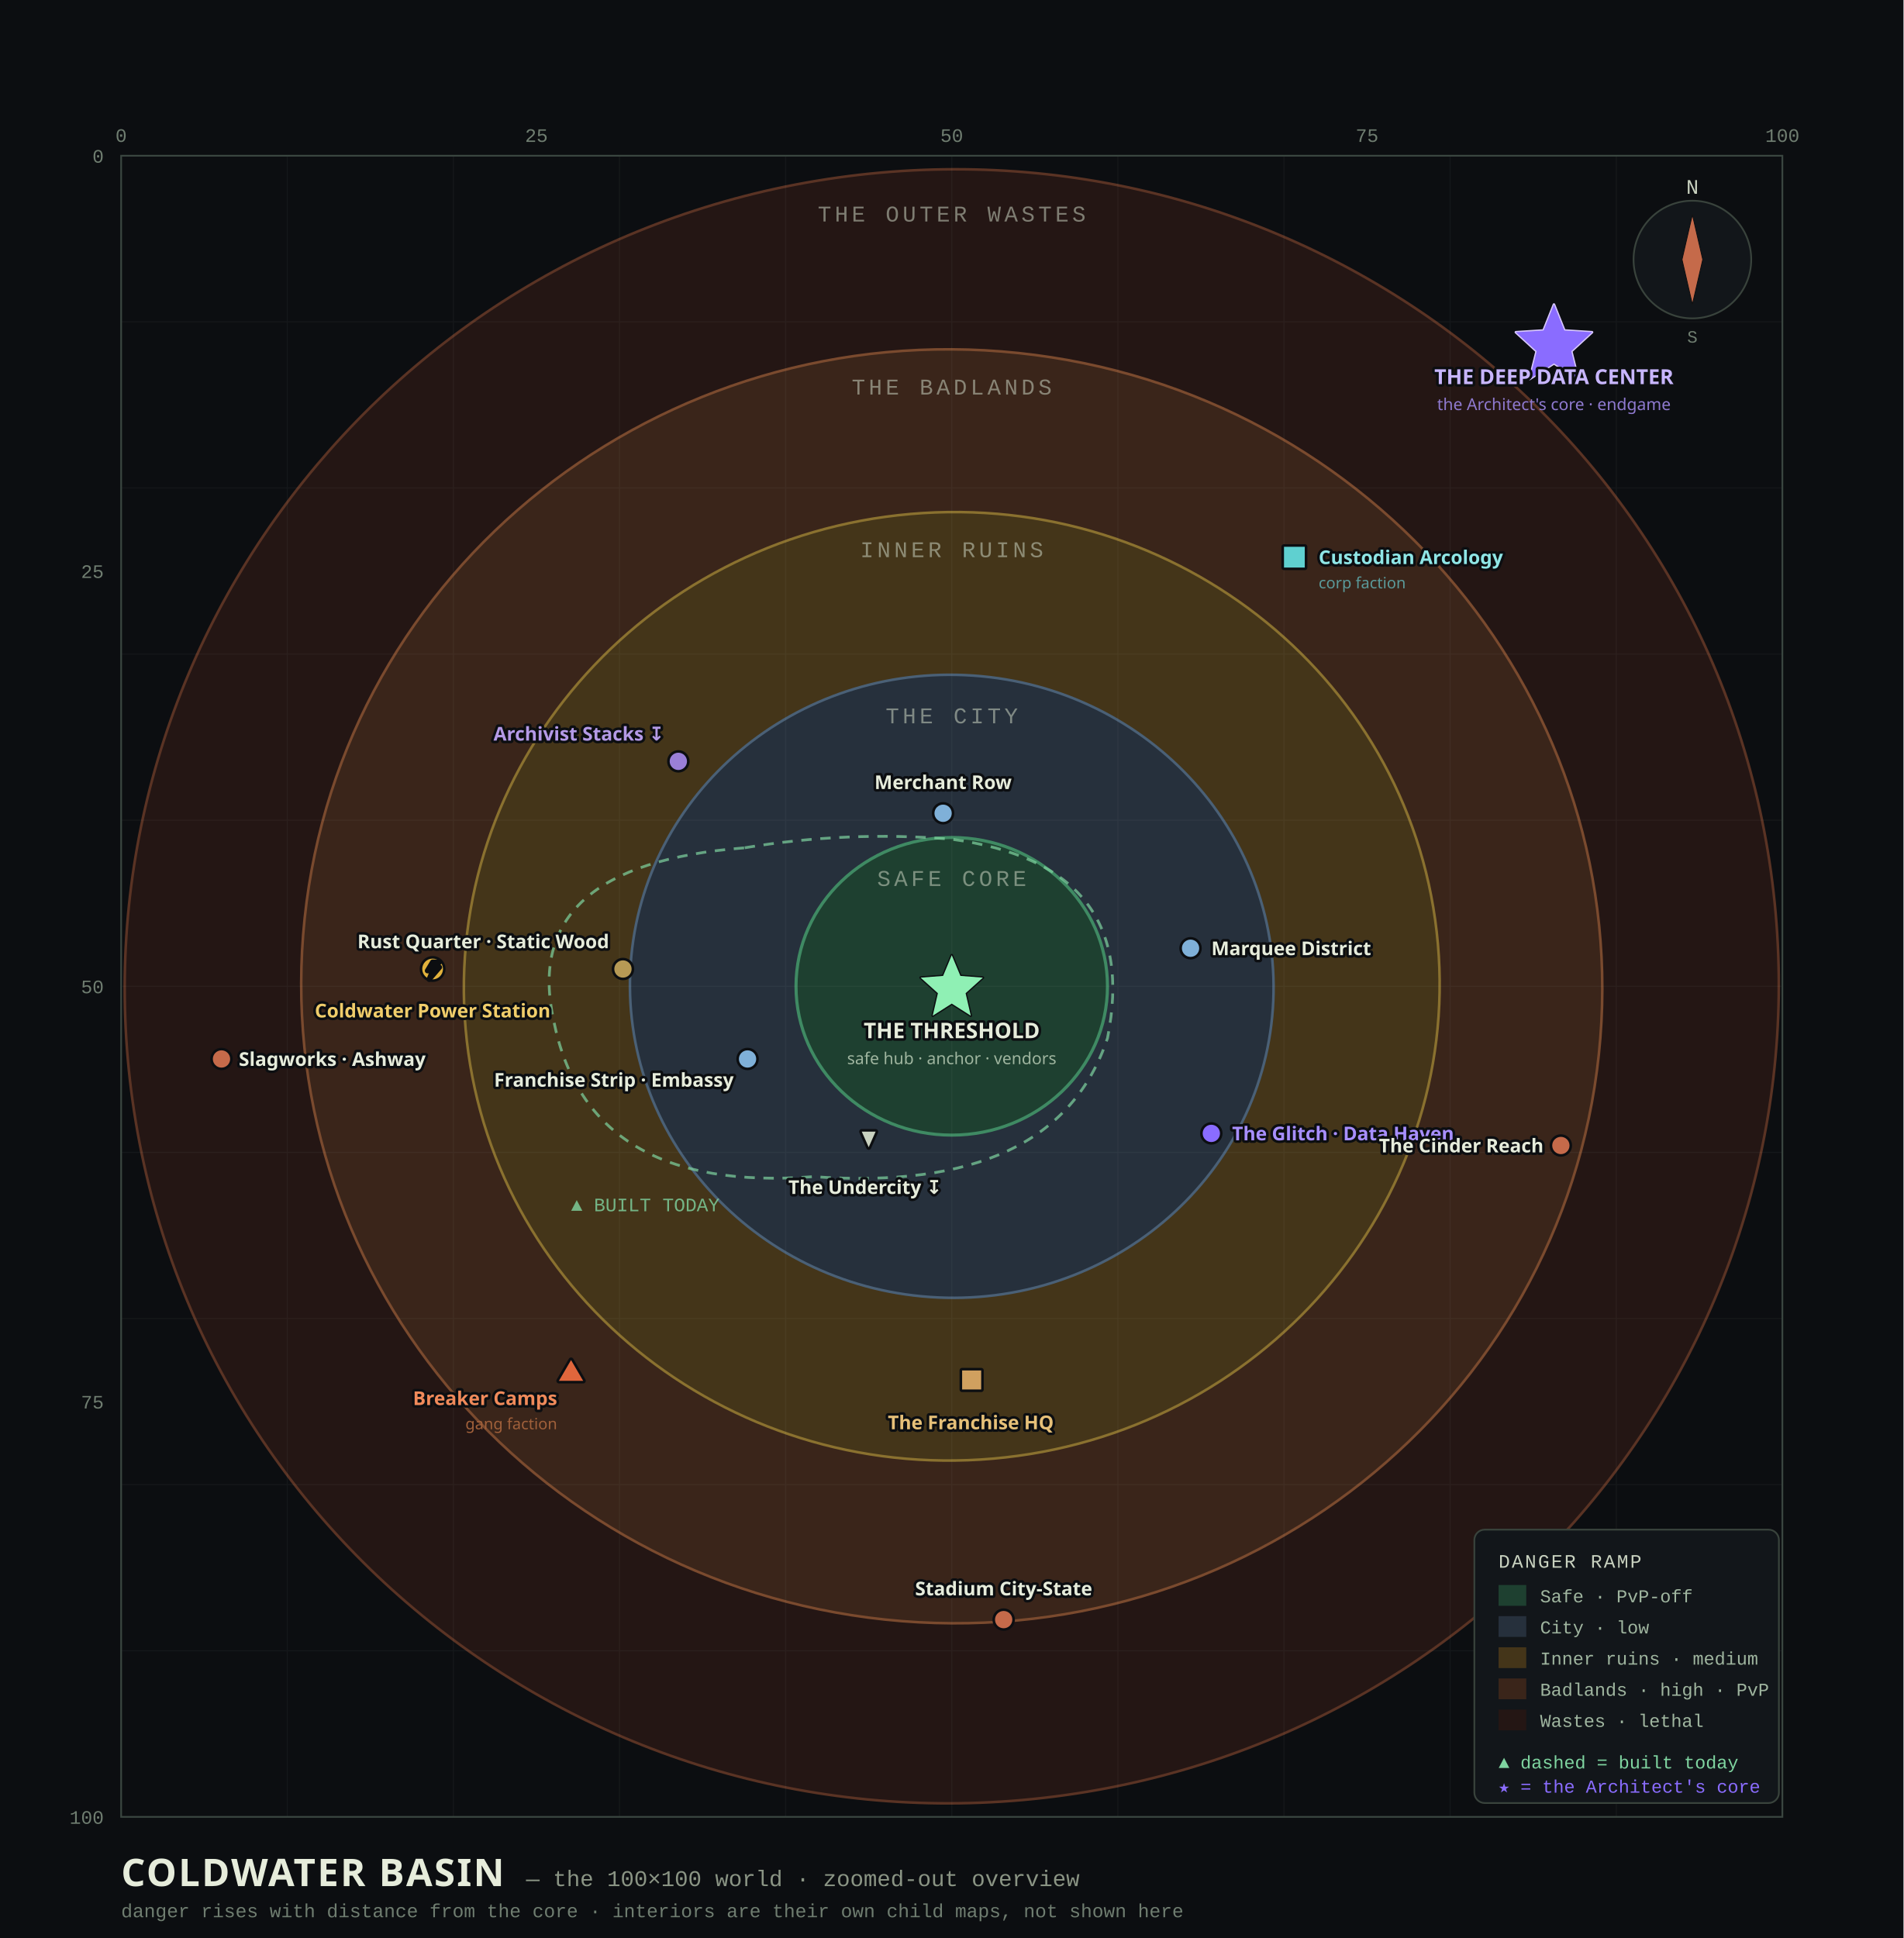
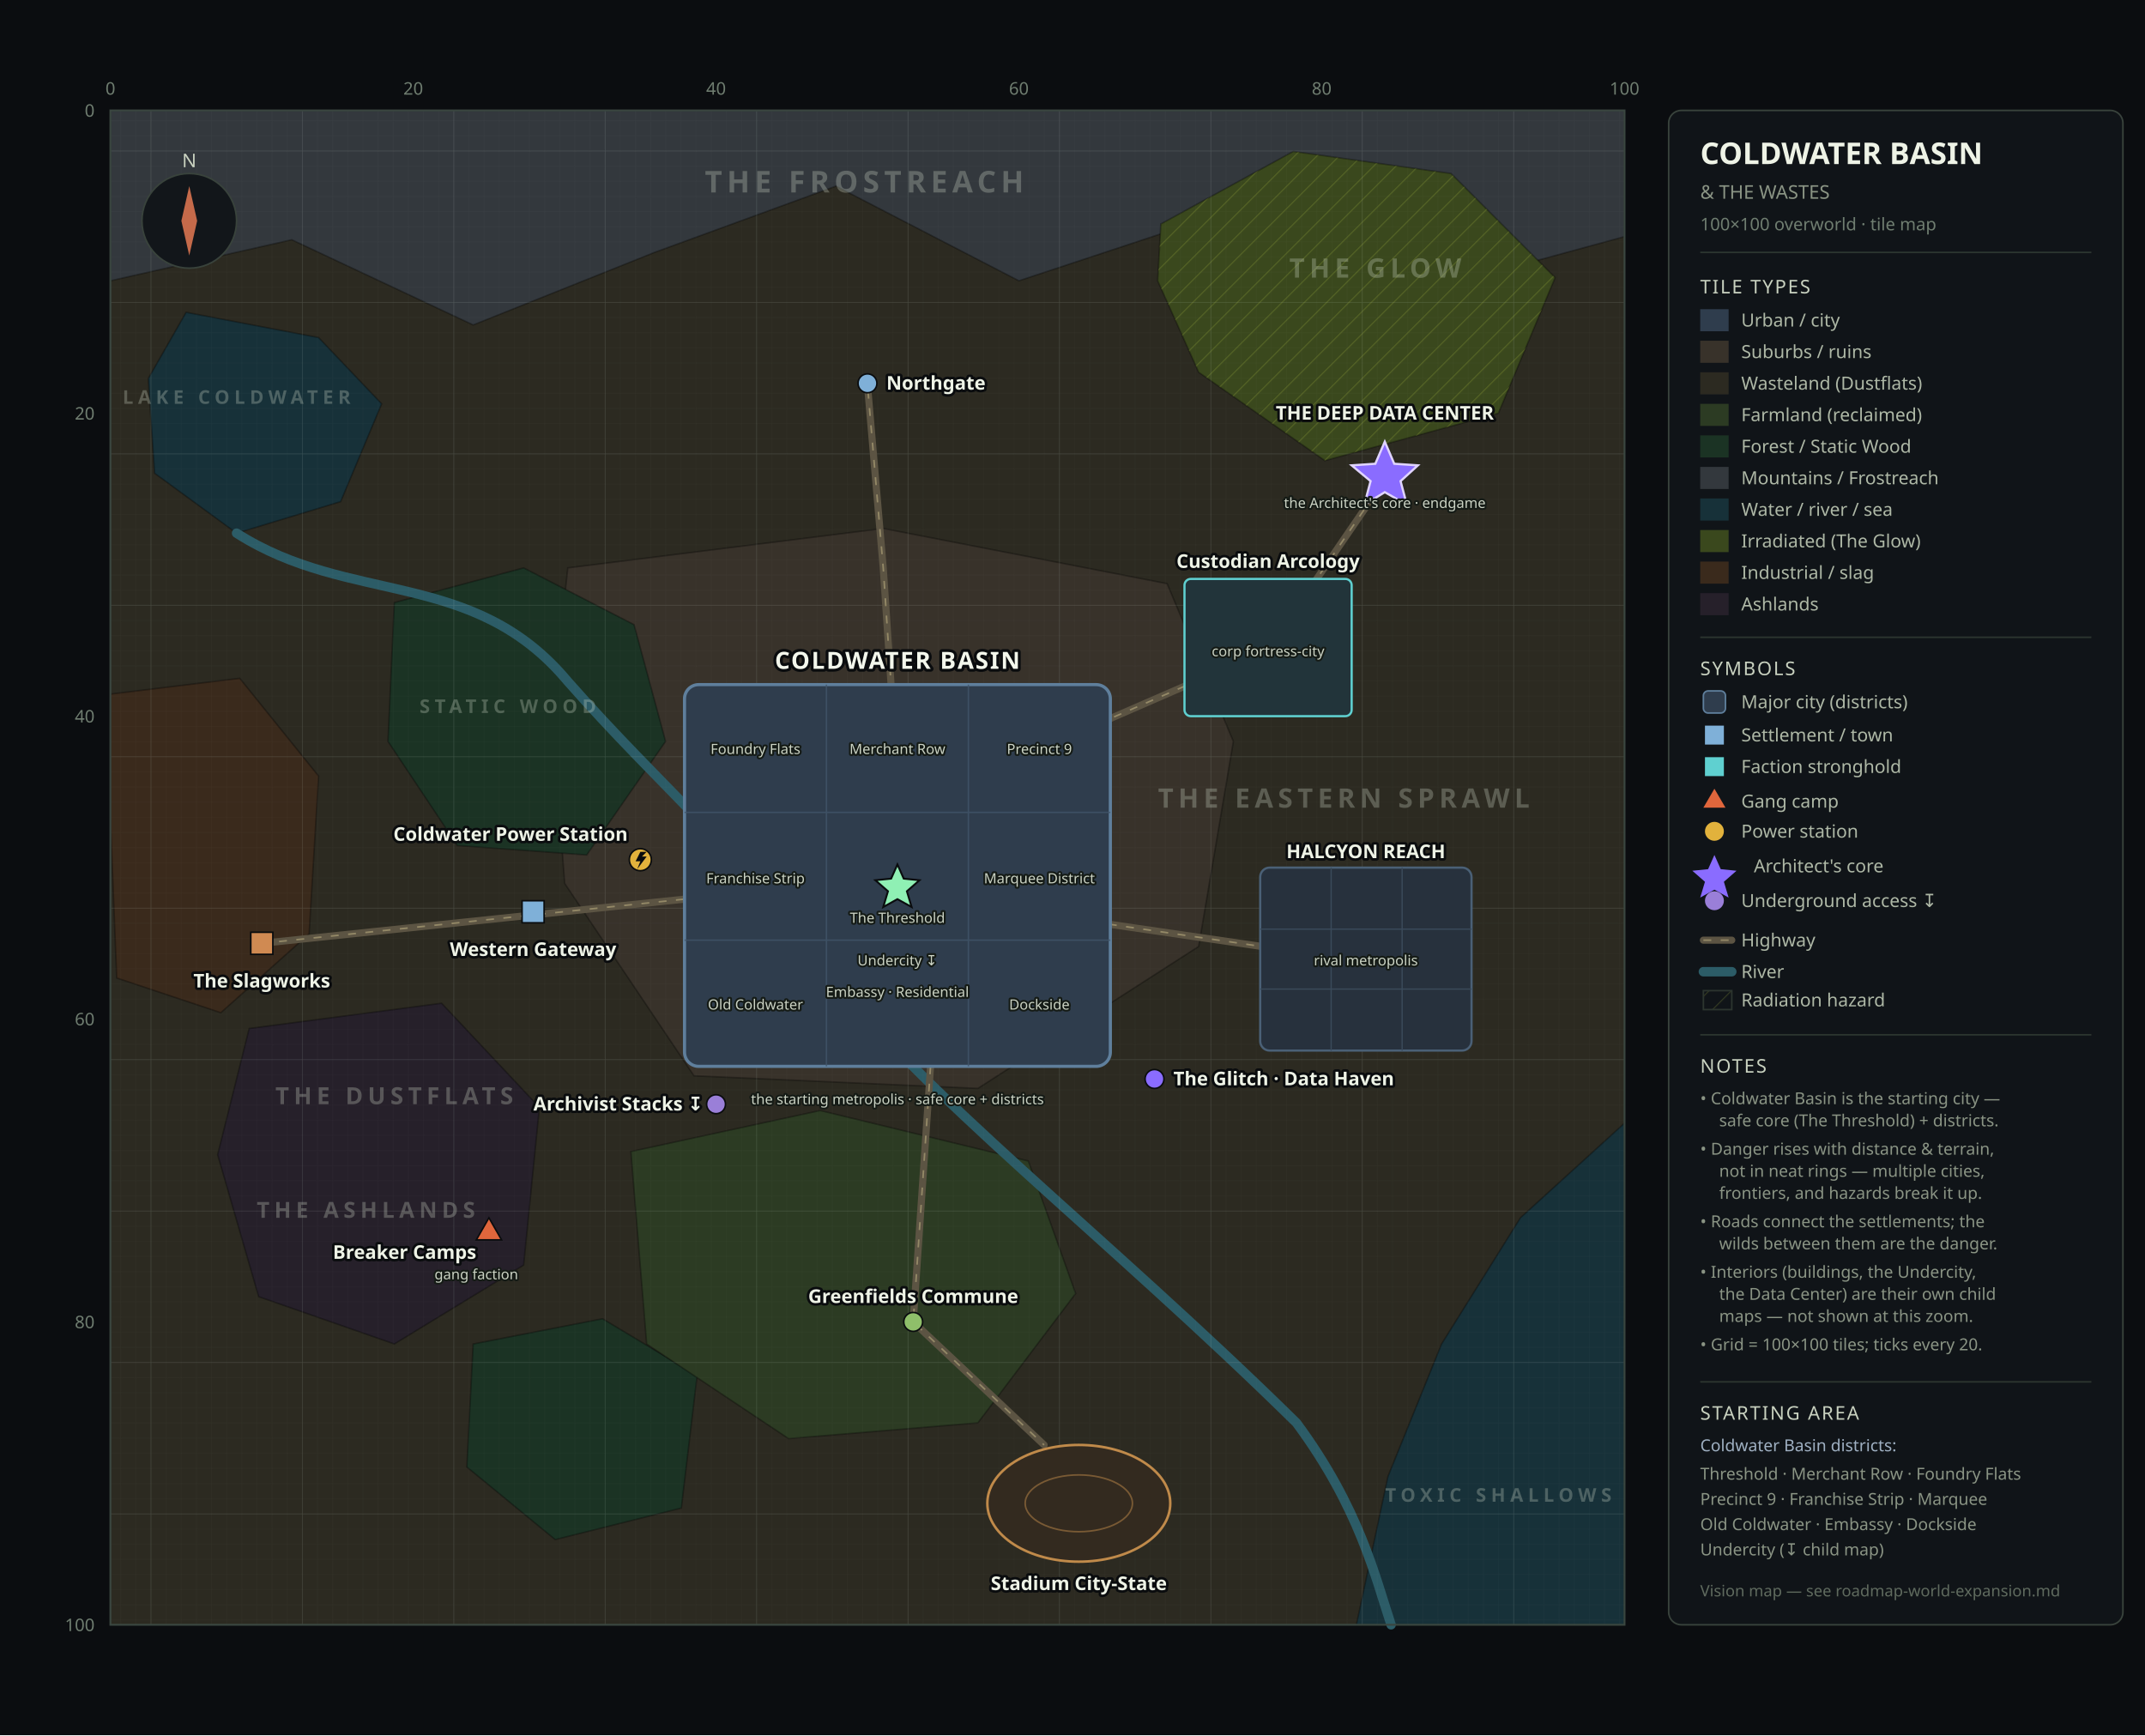
- <svg xmlns="http://www.w3.org/2000/svg" viewBox="0 0 1100 1120" role="img" aria-labelledby="mapTitle mapDesc" font-family="system-ui, sans-serif">
-   <rect x="0" y="0" width="1100" height="1120" fill="#0c0e11" />
-   <ellipse cx="550" cy="570" rx="478" ry="472" fill="#241614" stroke="#5a3324" stroke-width="1.5" transform="rotate(-8 550 570)" />
-   <ellipse cx="550" cy="570" rx="376" ry="368" fill="#3a251a" stroke="#7a4a2e" stroke-width="1.5" transform="rotate(6 550 570)" />
-   <ellipse cx="550" cy="570" rx="282" ry="274" fill="#443519" stroke="#8a712f" stroke-width="1.5" transform="rotate(-5 550 570)" />
-   <ellipse cx="550" cy="570" rx="186" ry="180" fill="#26303c" stroke="#4a6076" stroke-width="1.5" transform="rotate(4 550 570)" />
-   <ellipse cx="550" cy="570" rx="90" ry="86" fill="#1e4030" stroke="#3f8a63" stroke-width="1.8" />
-   <g font-size="13" fill="#c9d2c0" opacity="0.55" font-family="'Courier New', monospace" letter-spacing="2">
-     <text x="550" y="512" text-anchor="middle">SAFE CORE</text>
-     <text x="550" y="418" text-anchor="middle">THE CITY</text>
-     <text x="550" y="322" text-anchor="middle">INNER RUINS</text>
-     <text x="550" y="228" text-anchor="middle">THE BADLANDS</text>
-     <text x="550" y="128" text-anchor="middle">THE OUTER WASTES</text>
-   </g>
-   <g stroke="#c9d8cc" stroke-width="0.6" opacity="0.05">
-     <line x1="166" y1="90" x2="166" y2="1050" />
-     <line x1="262" y1="90" x2="262" y2="1050" />
-     <line x1="358" y1="90" x2="358" y2="1050" />
-     <line x1="454" y1="90" x2="454" y2="1050" />
-     <line x1="550" y1="90" x2="550" y2="1050" />
-     <line x1="646" y1="90" x2="646" y2="1050" />
-     <line x1="742" y1="90" x2="742" y2="1050" />
-     <line x1="838" y1="90" x2="838" y2="1050" />
-     <line x1="934" y1="90" x2="934" y2="1050" />
-     <line x1="70" y1="186" x2="1030" y2="186" />
-     <line x1="70" y1="282" x2="1030" y2="282" />
-     <line x1="70" y1="378" x2="1030" y2="378" />
-     <line x1="70" y1="474" x2="1030" y2="474" />
-     <line x1="70" y1="570" x2="1030" y2="570" />
-     <line x1="70" y1="666" x2="1030" y2="666" />
-     <line x1="70" y1="762" x2="1030" y2="762" />
-     <line x1="70" y1="858" x2="1030" y2="858" />
-     <line x1="70" y1="954" x2="1030" y2="954" />
-   </g>
-   <rect x="70" y="90" width="960" height="960" fill="none" stroke="#3a4640" stroke-width="1" />
-   <g font-size="11" fill="#6f7d70" font-family="'Courier New', monospace">
-     <text x="70" y="82" text-anchor="middle">0</text>
-     <text x="310" y="82" text-anchor="middle">25</text>
-     <text x="550" y="82" text-anchor="middle">50</text>
-     <text x="790" y="82" text-anchor="middle">75</text>
-     <text x="1030" y="82" text-anchor="middle">100</text>
-     <text x="60" y="94" text-anchor="end">0</text>
-     <text x="60" y="334" text-anchor="end">25</text>
-     <text x="60" y="574" text-anchor="end">50</text>
-     <text x="60" y="814" text-anchor="end">75</text>
-     <text x="60" y="1054" text-anchor="end">100</text>
-   </g>
-   <path d="M 430 490 Q 300 500 320 590 Q 340 690 470 680 Q 610 690 640 600 Q 660 500 550 485 Q 490 480 430 490 Z" fill="none" stroke="#7fd4a0" stroke-width="1.6" stroke-dasharray="6 5" opacity="0.7" />
-   <text x="330" y="700" font-size="11" fill="#7fd4a0" font-family="'Courier New', monospace" opacity="0.8">▲ BUILT TODAY</text>
-   <g font-size="12.5" fill="#e6ecdb" paint-order="stroke" stroke="#0c0e11" stroke-width="3" stroke-linejoin="round" font-weight="600">
-     <path d="M550 552 l5 12 13 1 -10 9 3 13 -11 -7 -11 7 3 -13 -10 -9 13 -1 z" fill="#8ff0b4" stroke="#0c0e11" stroke-width="1.5" />
-     <text x="550" y="600" text-anchor="middle">THE THRESHOLD</text>
-     <text x="550" y="615" text-anchor="middle" font-size="9.5" font-weight="400" fill="#9fb59f" stroke="none">safe hub · anchor · vendors</text>
-     <circle cx="545" cy="470" r="5" fill="#7fb0d8" />
-     <text x="545" y="456" text-anchor="middle" font-size="11">Merchant Row</text>
-     <circle cx="688" cy="548" r="5" fill="#7fb0d8" />
-     <text x="700" y="552" font-size="11">Marquee District</text>
-     <circle cx="432" cy="612" r="5" fill="#7fb0d8" />
-     <text x="424" y="628" text-anchor="end" font-size="11">Franchise Strip · Embassy</text>
-     <circle cx="360" cy="560" r="5" fill="#b79a55" />
-     <text x="352" y="548" text-anchor="end" font-size="11">Rust Quarter · Static Wood</text>
-     <circle cx="250" cy="560" r="6" fill="#e2b23c" />
-     <path d="M250 556 l-3 5 3 0 -2 5 6 -7 -3 0 3 -3 z" fill="#0c0e11" />
-     <text x="250" y="588" text-anchor="middle" font-size="11" fill="#f0cd6a">Coldwater Power Station</text>
-     <circle cx="128" cy="612" r="5" fill="#c56a4a" />
-     <text x="138" y="616" font-size="11">Slagworks · Ashway</text>
-     <rect x="742" y="316" width="12" height="12" fill="#5fd0d0" />
-     <text x="762" y="326" font-size="11" fill="#8fe6e6">Custodian Arcology</text>
-     <text x="762" y="340" font-size="9" font-weight="400" fill="#5a9a9a" stroke="none">corp faction</text>
-     <path d="M330 786 l7 12 -14 0 z" fill="#e0663c" />
-     <text x="322" y="812" text-anchor="end" font-size="11" fill="#f08a5a">Breaker Camps</text>
-     <text x="322" y="826" text-anchor="end" font-size="9" font-weight="400" fill="#a0603a" stroke="none">gang faction</text>
-     <rect x="556" y="792" width="11" height="11" fill="#d0a05f" />
-     <text x="561" y="826" text-anchor="middle" font-size="11" fill="#e6c078">The Franchise HQ</text>
-     <circle cx="392" cy="440" r="5" fill="#9a7fd8" />
-     <text x="384" y="428" text-anchor="end" font-size="11" fill="#b49ae6">Archivist Stacks ↧</text>
-     <circle cx="700" cy="655" r="5" fill="#8a6cff" />
-     <text x="712" y="659" font-size="11" fill="#a88fff">The Glitch · Data Haven</text>
-     <path d="M498 654 l8 0 -4 9 z" fill="#c9d2c0" />
-     <text x="500" y="690" text-anchor="middle" font-size="11">The Undercity ↧</text>
-     <circle cx="580" cy="936" r="5" fill="#c56a4a" />
-     <text x="580" y="922" text-anchor="middle" font-size="11">Stadium City-State</text>
-     <circle cx="902" cy="662" r="5" fill="#c56a4a" />
-     <text x="892" y="666" text-anchor="end" font-size="11">The Cinder Reach</text>
-     <path d="M898 176 l6 15 16 1 -12 11 4 16 -14 -9 -14 9 4 -16 -12 -11 16 -1 z" fill="#8a6cff" stroke="#d8c8ff" stroke-width="1.5" />
-     <text x="898" y="222" text-anchor="middle" font-size="12" fill="#c8b6ff">THE DEEP DATA CENTER</text>
-     <text x="898" y="237" text-anchor="middle" font-size="9.5" font-weight="400" fill="#8f7ad0" stroke="none">the Architect's core · endgame</text>
-   </g>
-   <text x="70" y="1090" font-size="22" fill="#e6ecdb" font-weight="700" letter-spacing="1">COLDWATER BASIN</text>
-   <text x="304" y="1090" font-size="13" fill="#8a9484" font-family="'Courier New', monospace">— the 100×100 world · zoomed-out overview</text>
-   <text x="70" y="1108" font-size="11" fill="#6f7d70" font-family="'Courier New', monospace">danger rises with distance from the core · interiors are their own child maps, not shown here</text>
-   <g font-family="'Courier New', monospace" font-size="10.5">
-     <rect x="852" y="884" width="176" height="158" rx="6" fill="#12161a" stroke="#39433c" stroke-width="1" />
-     <text x="866" y="906" fill="#c9d2c0" font-size="11" letter-spacing="1">DANGER RAMP</text>
-     <rect x="866" y="916" width="16" height="12" fill="#1e4030" />
-     <text x="890" y="926" fill="#9fb59f">Safe · PvP-off</text>
-     <rect x="866" y="934" width="16" height="12" fill="#26303c" />
-     <text x="890" y="944" fill="#9fb59f">City · low</text>
-     <rect x="866" y="952" width="16" height="12" fill="#443519" />
-     <text x="890" y="962" fill="#9fb59f">Inner ruins · medium</text>
-     <rect x="866" y="970" width="16" height="12" fill="#3a251a" />
-     <text x="890" y="980" fill="#9fb59f">Badlands · high · PvP</text>
-     <rect x="866" y="988" width="16" height="12" fill="#241614" />
-     <text x="890" y="998" fill="#9fb59f">Wastes · lethal</text>
-     <text x="866" y="1022" fill="#7fd4a0">▲ dashed = built today</text>
-     <text x="866" y="1036" fill="#8a6cff">★ = the Architect's core</text>
-   </g>
-   <g transform="translate(978,150)" font-family="'Courier New', monospace">
-     <circle r="34" fill="#12161a" stroke="#39433c" />
-     <path d="M0 -26 L6 0 L0 26 L-6 0 Z" fill="#c56a4a" stroke="#0c0e11" stroke-width="0.5" />
-     <text x="0" y="-38" text-anchor="middle" font-size="12" fill="#c9d2c0">N</text>
-     <text x="0" y="48" text-anchor="middle" font-size="10" fill="#6f7d70">S</text>
+ <svg xmlns="http://www.w3.org/2000/svg" viewBox="0 0 1360 1100" role="img" aria-labelledby="mapTitle mapDesc">
+   <style>
+     text{font-family:system-ui,sans-serif}
+     .mono{font-family:'Courier New',monospace}
+     .rlabel{fill:#cdd6c6;opacity:.30;letter-spacing:3px;font-weight:700}
+     .settle{fill:#eef3e6;font-size:12px;paint-order:stroke;stroke:#0a0c0e;stroke-width:3.2px;stroke-linejoin:round;font-weight:600}
+     .city{fill:#f3f7ec;font-size:15px;paint-order:stroke;stroke:#0a0c0e;stroke-width:3.6px;stroke-linejoin:round;font-weight:800;letter-spacing:1px}
+     .sub{fill:#cbd3c4;font-size:9px;paint-order:stroke;stroke:#151b16;stroke-width:2.4px;stroke-linejoin:round;text-anchor:middle}
+     .tick{fill:#6f7d70;font-size:11px}
+     .terr{stroke:#000;stroke-opacity:.30;stroke-width:1}
+     .road{fill:none;stroke:#5c5443;stroke-width:4.5;stroke-linecap:round;stroke-linejoin:round}
+     .rdln{fill:none;stroke:#948967;stroke-width:1;stroke-dasharray:5 6}
+     .river{fill:none;stroke:#2c5c67;stroke-width:6;stroke-linecap:round}
+   </style>
+   <defs>
+     <pattern id="grid1" width="9.6" height="9.6" patternUnits="userSpaceOnUse">
+       <path d="M9.6 0V9.6H0" fill="none" stroke="#c9d8cc" stroke-width="0.3" opacity="0.07" />
+     </pattern>
+     <pattern id="grid10" width="96" height="96" patternUnits="userSpaceOnUse">
+       <path d="M96 0V96H0" fill="none" stroke="#c9d8cc" stroke-width="0.7" opacity="0.15" />
+     </pattern>
+     <pattern id="hazard" width="10" height="10" patternUnits="userSpaceOnUse" patternTransform="rotate(45)">
+       <rect width="10" height="10" fill="none" />
+       <line x1="0" y1="0" x2="0" y2="10" stroke="#c7d84a" stroke-width="1.4" opacity="0.18" />
+     </pattern>
+   </defs>
+   <rect x="0" y="0" width="1360" height="1100" fill="#0b0d10" />
+   <rect x="70" y="70" width="960" height="960" fill="#2c2a21" />
+   <path class="terr" fill="#38322a" d="M360,360 L560,335 L740,370 L782,470 L760,600 L620,690 L440,682 L358,560 L350,452 Z" />
+   <path class="terr" fill="#33383d" d="M70,70 L70,178 L185,152 L300,206 L415,160 L530,118 L646,178 L761,140 L876,192 L1030,150 L1030,70 Z" />
+   <path class="terr" fill="#173139" d="M118,198 L202,214 L242,256 L216,318 L150,338 L98,300 L94,240 Z" />
+   <path class="terr" fill="#173139" d="M1030,712 L964,772 L914,852 L880,936 L860,1030 L1030,1030 Z" />
+   <path class="terr" fill="#1b3324" d="M250,382 L332,360 L402,396 L422,470 L372,542 L290,536 L246,470 Z" />
+   <path class="terr" fill="#1b3324" d="M300,852 L382,836 L442,872 L432,956 L352,976 L296,930 Z" />
+   <path class="terr" fill="#3a481d" d="M736,142 L820,96 L920,110 L986,176 L950,262 L840,292 L760,236 L734,178 Z" />
+   <path fill="url(#hazard)" d="M736,142 L820,96 L920,110 L986,176 L950,262 L840,292 L760,236 L734,178 Z" />
+   <path class="terr" fill="#2c3b23" d="M400,730 L520,704 L652,736 L682,820 L620,902 L500,912 L410,852 Z" />
+   <path class="terr" fill="#3a2a1c" d="M70,440 L152,430 L202,492 L196,592 L140,642 L74,620 L70,520 Z" />
+   <path class="terr" fill="#26202a" d="M158,652 L280,636 L342,702 L332,802 L250,852 L164,822 L138,732 Z" />
+   <path class="river" d="M150,338 C 222,384 300,360 360,432 C 420,500 470,540 522,612 C 582,692 700,782 822,902 C 862,956 872,1000 882,1030" />
+   <rect x="70" y="70" width="960" height="960" fill="url(#grid1)" />
+   <rect x="70" y="70" width="960" height="960" fill="url(#grid10)" />
+   <rect x="70" y="70" width="960" height="960" fill="none" stroke="#3a4640" stroke-width="1.2" />
+   <g class="mono tick">
+     <text x="70" y="60" text-anchor="middle">0</text>
+     <text x="262" y="60" text-anchor="middle">20</text>
+     <text x="454" y="60" text-anchor="middle">40</text>
+     <text x="646" y="60" text-anchor="middle">60</text>
+     <text x="838" y="60" text-anchor="middle">80</text>
+     <text x="1030" y="60" text-anchor="middle">100</text>
+     <text x="60" y="74" text-anchor="end">0</text>
+     <text x="60" y="266" text-anchor="end">20</text>
+     <text x="60" y="458" text-anchor="end">40</text>
+     <text x="60" y="650" text-anchor="end">60</text>
+     <text x="60" y="842" text-anchor="end">80</text>
+     <text x="60" y="1034" text-anchor="end">100</text>
+   </g>
+   <g>
+     <path class="road" d="M166,598 L338,580 L434,570 L704,586 L800,600" />
+     <path class="road" d="M569,494 L560,360 L550,244" />
+     <path class="road" d="M590,676 L579,838 L662,916" />
+     <path class="road" d="M666,472 L804,412 L878,304" />
+     <path class="rdln" d="M166,598 L338,580 L434,570 L704,586 L800,600" />
+     <path class="rdln" d="M569,494 L560,360 L550,244" />
+     <path class="rdln" d="M590,676 L579,838 L662,916" />
+     <path class="rdln" d="M666,472 L804,412 L878,304" />
+   </g>
+   <g class="rlabel">
+     <text x="548" y="122" font-size="19" text-anchor="middle">THE FROSTREACH</text>
+     <text x="150" y="256" font-size="12" text-anchor="middle">LAKE COLDWATER</text>
+     <text x="872" y="176" font-size="17" text-anchor="middle">THE GLOW</text>
+     <text x="322" y="452" font-size="12" text-anchor="middle">STATIC WOOD</text>
+     <text x="232" y="772" font-size="14" text-anchor="middle">THE ASHLANDS</text>
+     <text x="852" y="512" font-size="17" text-anchor="middle">THE EASTERN SPRAWL</text>
+     <text x="950" y="952" font-size="12" text-anchor="middle">TOXIC SHALLOWS</text>
+     <text x="250" y="700" font-size="15" text-anchor="middle">THE DUSTFLATS</text>
+   </g>
+   <rect x="799" y="550" width="134" height="116" rx="6" fill="#27313d" stroke="#4a6076" stroke-width="1.4" />
+   <g stroke="#3a4a5a" stroke-width="0.8">
+     <line x1="844" y1="550" x2="844" y2="666" />
+     <line x1="889" y1="550" x2="889" y2="666" />
+     <line x1="799" y1="589" x2="933" y2="589" />
+     <line x1="799" y1="627" x2="933" y2="627" />
+   </g>
+   <text class="settle" x="866" y="544" text-anchor="middle">HALCYON REACH</text>
+   <text class="sub" x="866" y="612" fill="#9fb0c2">rival metropolis</text>
+   <rect x="751" y="367" width="106" height="87" rx="4" fill="#22343a" stroke="#5fd0d0" stroke-width="1.4" />
+   <text class="settle" x="804" y="360" text-anchor="middle" fill="#a6ecec">Custodian Arcology</text>
+   <text class="sub" x="804" y="416" fill="#6fbcbc">corp fortress-city</text>
+   <ellipse cx="684" cy="953" rx="58" ry="37" fill="#332a1f" stroke="#c08a4a" stroke-width="1.6" />
+   <ellipse cx="684" cy="953" rx="34" ry="18" fill="none" stroke="#c08a4a" stroke-width="1" opacity="0.5" />
+   <text class="settle" x="684" y="1008" text-anchor="middle" fill="#e6bd7a">Stadium City-State</text>
+   <rect x="434" y="434" width="270" height="242" rx="9" fill="#2f3d4d" stroke="#5f7f9c" stroke-width="2" />
+   <g stroke="#41556a" stroke-width="0.9" opacity="0.8">
+     <line x1="524" y1="434" x2="524" y2="676" />
+     <line x1="614" y1="434" x2="614" y2="676" />
+     <line x1="434" y1="515" x2="704" y2="515" />
+     <line x1="434" y1="596" x2="704" y2="596" />
+   </g>
+   <text class="city" x="569" y="424" text-anchor="middle">COLDWATER BASIN</text>
+   <text class="sub" x="569" y="700" fill="#9fb0c2" font-size="10">the starting metropolis · safe core + districts</text>
+   <g>
+     <path d="M569,548 l4 9 10 1 -8 7 3 10 -9 -5 -9 5 3 -10 -8 -7 10 -1 z" fill="#8ff0b4" stroke="#0a0c0e" stroke-width="1.2" />
+     <text class="sub" x="569" y="585" fill="#bfeecb">The Threshold</text>
+     <text class="sub" x="479" y="478">Foundry Flats</text>
+     <text class="sub" x="569" y="478">Merchant Row</text>
+     <text class="sub" x="659" y="478">Precinct 9</text>
+     <text class="sub" x="479" y="560">Franchise Strip</text>
+     <text class="sub" x="659" y="560">Marquee District</text>
+     <text class="sub" x="479" y="640">Old Coldwater</text>
+     <text class="sub" x="569" y="632">Embassy · Residential</text>
+     <text class="sub" x="659" y="640">Dockside</text>
+     <text class="sub" x="569" y="612" fill="#c9d2c0">Undercity ↧</text>
+   </g>
+   <g>
+     <rect x="331" y="571" width="14" height="14" fill="#7fb0d8" stroke="#0a0c0e" stroke-width="1" />
+     <text class="settle" x="338" y="606" text-anchor="middle">Western Gateway</text>
+     <rect x="159" y="591" width="14" height="14" fill="#d08a52" stroke="#0a0c0e" stroke-width="1" />
+     <text class="settle" x="166" y="626" text-anchor="middle" fill="#eab787">The Slagworks</text>
+     <circle cx="579" cy="838" r="6" fill="#8fbf6a" stroke="#0a0c0e" stroke-width="1" />
+     <text class="settle" x="579" y="826" text-anchor="middle" fill="#bfe09a">Greenfields Commune</text>
+     <path d="M310,772 l8 14 -16 0 z" fill="#e0663c" stroke="#0a0c0e" stroke-width="1" />
+     <text class="settle" x="302" y="798" text-anchor="end" fill="#f08a5a">Breaker Camps</text>
+     <text class="sub" x="302" y="811" text-anchor="end" fill="#a0603a">gang faction</text>
+     <circle cx="550" cy="243" r="6" fill="#7fb0d8" stroke="#0a0c0e" stroke-width="1" />
+     <text class="settle" x="562" y="247">Northgate</text>
+     <circle cx="732" cy="684" r="6" fill="#8a6cff" stroke="#0a0c0e" stroke-width="1" />
+     <text class="settle" x="744" y="688" fill="#ab93ff">The Glitch · Data Haven</text>
+     <circle cx="406" cy="545" r="7" fill="#e2b23c" stroke="#0a0c0e" stroke-width="1" />
+     <path d="M406,540 l-3 6 3 0 -2 5 6 -8 -3 0 3 -3 z" fill="#0a0c0e" />
+     <text class="settle" x="398" y="533" text-anchor="end" fill="#f0cd6a">Coldwater Power Station</text>
+     <circle cx="454" cy="700" r="6" fill="#9a7fd8" stroke="#0a0c0e" stroke-width="1" />
+     <text class="settle" x="446" y="704" text-anchor="end" fill="#b8a2e8">Archivist Stacks ↧</text>
+     <path d="M878,280 l6 14 15 1 -11 10 4 15 -14 -8 -13 8 4 -15 -12 -10 15 -1 z" fill="#8a6cff" stroke="#e0d4ff" stroke-width="1.4" />
+     <text class="settle" x="878" y="266" text-anchor="middle" fill="#cbb9ff">THE DEEP DATA CENTER</text>
+     <text class="sub" x="878" y="322" fill="#8f7ad0">the Architect's core · endgame</text>
+   </g>
+   <g transform="translate(120,140)" class="mono">
+     <circle r="30" fill="#12161a" stroke="#39433c" />
+     <path d="M0 -22 L5 0 L0 22 L-5 0 Z" fill="#c56a4a" />
+     <text x="0" y="-34" text-anchor="middle" font-size="12" fill="#c9d2c0">N</text>
+   </g>
+   <g class="mono">
+     <rect x="1058" y="70" width="288" height="960" rx="8" fill="#101418" stroke="#39433c" stroke-width="1" />
+     <text x="1078" y="104" font-family="system-ui" font-size="19" font-weight="800" fill="#eef3e6">COLDWATER BASIN</text>
+     <text x="1078" y="126" font-size="12" fill="#8a9484">&amp; THE WASTES</text>
+     <text x="1078" y="146" font-size="11" fill="#6f7d70">100×100 overworld · tile map</text>
+     <line x1="1078" y1="160" x2="1326" y2="160" stroke="#2c352f" />
+     <text x="1078" y="186" font-size="12" fill="#c9d2c0" letter-spacing="1">TILE TYPES</text>
+     <g font-size="11.5" fill="#aeb8a6">
+       <rect x="1078" y="196" width="18" height="14" fill="#2f3d4d" />
+       <text x="1104" y="207">Urban / city</text>
+       <rect x="1078" y="216" width="18" height="14" fill="#38322a" />
+       <text x="1104" y="227">Suburbs / ruins</text>
+       <rect x="1078" y="236" width="18" height="14" fill="#2c2a21" />
+       <text x="1104" y="247">Wasteland (Dustflats)</text>
+       <rect x="1078" y="256" width="18" height="14" fill="#2c3b23" />
+       <text x="1104" y="267">Farmland (reclaimed)</text>
+       <rect x="1078" y="276" width="18" height="14" fill="#1b3324" />
+       <text x="1104" y="287">Forest / Static Wood</text>
+       <rect x="1078" y="296" width="18" height="14" fill="#33383d" />
+       <text x="1104" y="307">Mountains / Frostreach</text>
+       <rect x="1078" y="316" width="18" height="14" fill="#173139" />
+       <text x="1104" y="327">Water / river / sea</text>
+       <rect x="1078" y="336" width="18" height="14" fill="#3a481d" />
+       <text x="1104" y="347">Irradiated (The Glow)</text>
+       <rect x="1078" y="356" width="18" height="14" fill="#3a2a1c" />
+       <text x="1104" y="367">Industrial / slag</text>
+       <rect x="1078" y="376" width="18" height="14" fill="#26202a" />
+       <text x="1104" y="387">Ashlands</text>
+     </g>
+     <line x1="1078" y1="404" x2="1326" y2="404" stroke="#2c352f" />
+     <text x="1078" y="428" font-size="12" fill="#c9d2c0" letter-spacing="1">SYMBOLS</text>
+     <g font-size="11.5" fill="#aeb8a6">
+       <rect x="1080" y="438" width="14" height="14" rx="3" fill="#2f3d4d" stroke="#5f7f9c" />
+       <text x="1104" y="449">Major city (districts)</text>
+       <rect x="1081" y="460" width="12" height="12" fill="#7fb0d8" />
+       <text x="1104" y="470">Settlement / town</text>
+       <rect x="1081" y="480" width="12" height="12" fill="#5fd0d0" />
+       <text x="1104" y="490">Faction stronghold</text>
+       <path d="M1087,500 l7 12 -14 0 z" fill="#e0663c" />
+       <text x="1104" y="512">Gang camp</text>
+       <circle cx="1087" cy="527" r="6" fill="#e2b23c" />
+       <text x="1104" y="531">Power station</text>
+       <path d="M1087,542 l4 9 10 1 -8 7 3 10 -9 -5 -9 5 3 -10 -8 -7 10 -1 z" fill="#8a6cff" />
+       <text x="1112" y="553">Architect's core</text>
+       <circle cx="1087" cy="571" r="6" fill="#9a7fd8" />
+       <text x="1104" y="575">Underground access ↧</text>
+     </g>
+     <g font-size="11.5" fill="#aeb8a6">
+       <line x1="1080" y1="596" x2="1098" y2="596" class="road" />
+       <line x1="1080" y1="596" x2="1098" y2="596" class="rdln" />
+       <text x="1104" y="600">Highway</text>
+       <line x1="1080" y1="616" x2="1098" y2="616" class="river" />
+       <text x="1104" y="620">River</text>
+       <rect x="1080" y="628" width="18" height="12" fill="url(#hazard)" stroke="#2c352f" />
+       <text x="1104" y="638">Radiation hazard</text>
+     </g>
+     <line x1="1078" y1="656" x2="1326" y2="656" stroke="#2c352f" />
+     <text x="1078" y="680" font-size="12" fill="#c9d2c0" letter-spacing="1">NOTES</text>
+     <g font-size="10.5" fill="#8a9484" font-family="system-ui">
+       <text x="1078" y="700">• Coldwater Basin is the starting city —</text>
+       <text x="1090" y="714">safe core (The Threshold) + districts.</text>
+       <text x="1078" y="732">• Danger rises with distance &amp; terrain,</text>
+       <text x="1090" y="746">not in neat rings — multiple cities,</text>
+       <text x="1090" y="760">frontiers, and hazards break it up.</text>
+       <text x="1078" y="778">• Roads connect the settlements; the</text>
+       <text x="1090" y="792">wilds between them are the danger.</text>
+       <text x="1078" y="810">• Interiors (buildings, the Undercity,</text>
+       <text x="1090" y="824">the Data Center) are their own child</text>
+       <text x="1090" y="838">maps — not shown at this zoom.</text>
+       <text x="1078" y="856">• Grid = 100×100 tiles; ticks every 20.</text>
+     </g>
+     <line x1="1078" y1="876" x2="1326" y2="876" stroke="#2c352f" />
+     <text x="1078" y="900" font-size="12" fill="#c9d2c0" letter-spacing="1">STARTING AREA</text>
+     <g font-size="10.5" fill="#9fb0c2" font-family="system-ui">
+       <text x="1078" y="920">Coldwater Basin districts:</text>
+       <text x="1078" y="938" fill="#8a9484">Threshold · Merchant Row · Foundry Flats</text>
+       <text x="1078" y="954" fill="#8a9484">Precinct 9 · Franchise Strip · Marquee</text>
+       <text x="1078" y="970" fill="#8a9484">Old Coldwater · Embassy · Dockside</text>
+       <text x="1078" y="986" fill="#8a9484">Undercity (↧ child map)</text>
+     </g>
+     <text x="1078" y="1012" font-size="10" fill="#5f6a5e" font-family="system-ui">Vision map — see roadmap-world-expansion.md</text>
  </g>
</svg>
